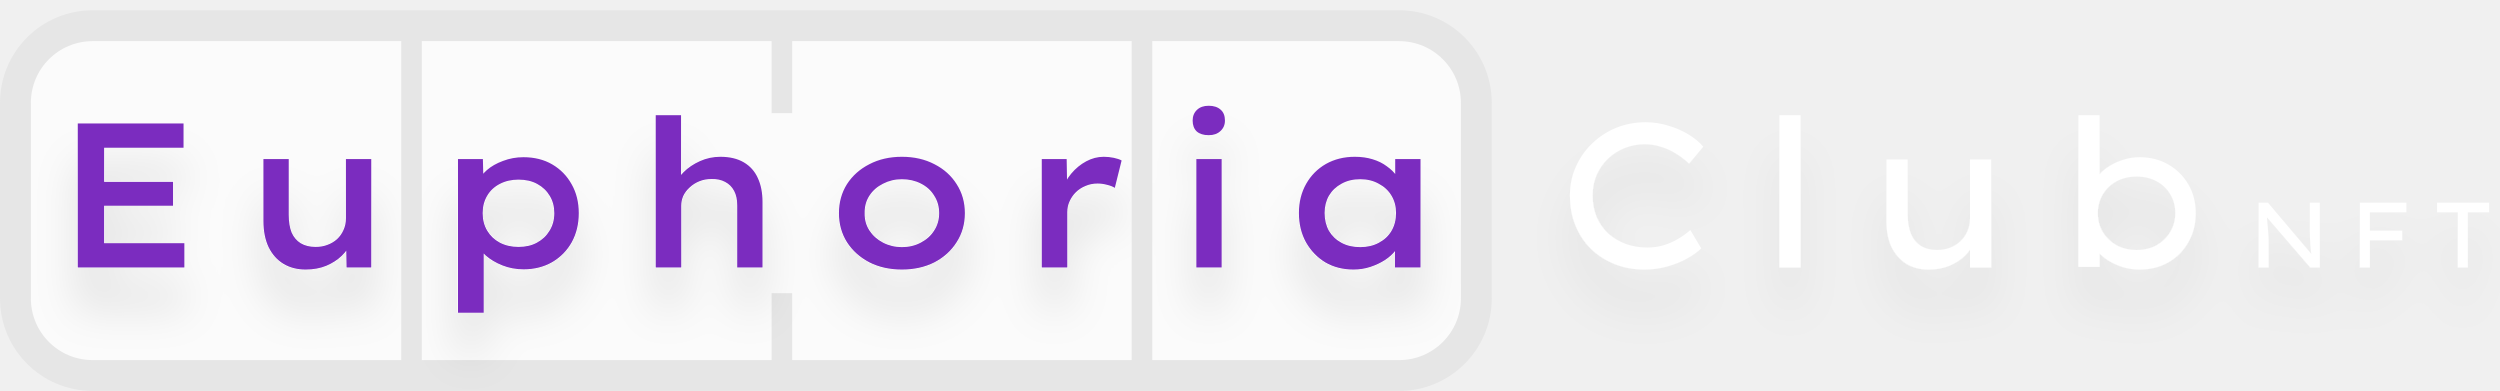
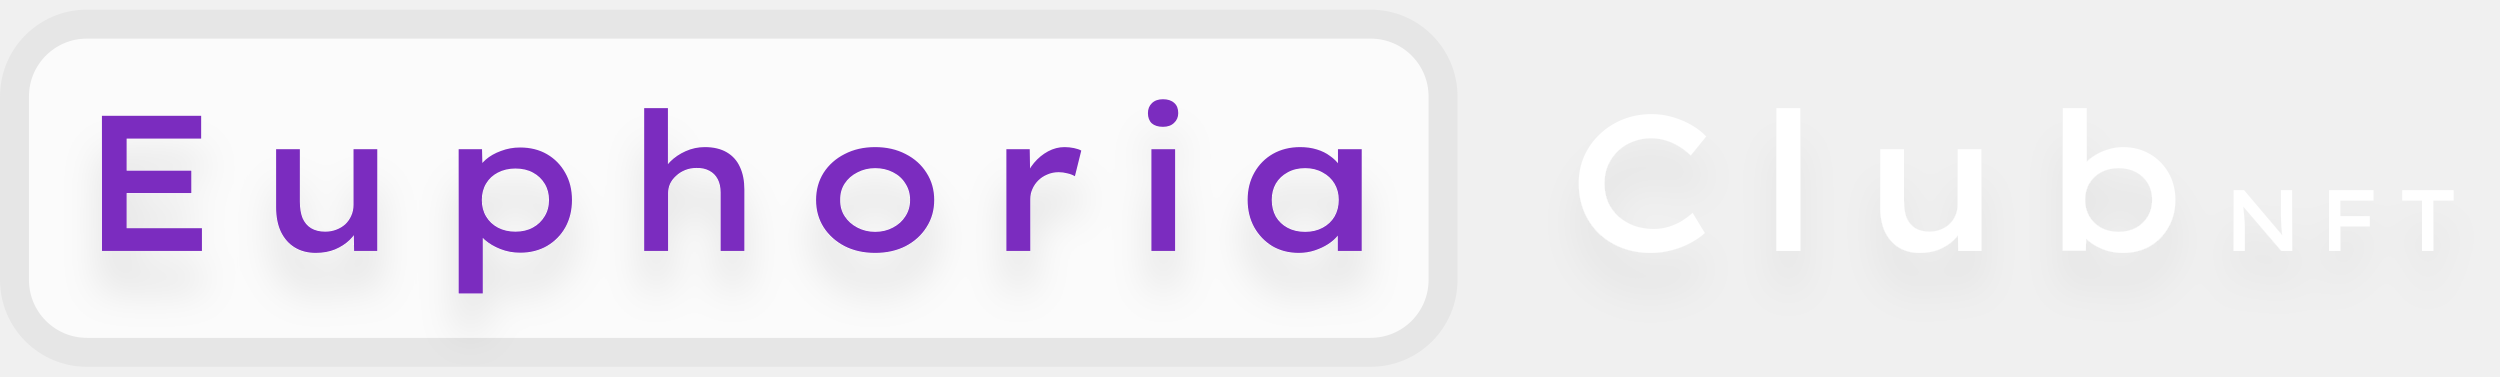
- <svg xmlns="http://www.w3.org/2000/svg" width="243" height="38" viewBox="0 0 243 38" fill="none">
-   <g id="Group 5">
-     <rect id="Rectangle 19" x="1.5" y="2.5" width="142" height="34" rx="7.5" fill="#FBFBFB" stroke="#E6E6E6" stroke-width="3" />
-     <path id="Vector 4" d="M76 3V9.5V11M76 28.5V36.5" stroke="#E6E6E6" stroke-width="2" />
-     <g id="Euphoria" filter="url(#filter0_d_48_34)">
-       <path d="M7.56 26V12H17.84V14.36H10.12V23.64H17.92V26H7.56ZM8.84 20V17.68H16.82V20H8.84ZM29.705 26.2C28.878 26.2 28.159 26.013 27.545 25.64C26.932 25.267 26.452 24.727 26.105 24.02C25.772 23.313 25.605 22.467 25.605 21.48V15.46H28.065V20.88C28.065 21.56 28.159 22.133 28.345 22.6C28.545 23.053 28.838 23.4 29.225 23.64C29.625 23.88 30.112 24 30.685 24C31.099 24 31.479 23.933 31.825 23.8C32.185 23.667 32.498 23.48 32.765 23.24C33.032 22.987 33.239 22.693 33.385 22.36C33.545 22.013 33.625 21.633 33.625 21.22V15.46H36.085V26H33.685L33.645 23.8L34.085 23.56C33.925 24.027 33.639 24.46 33.225 24.86C32.812 25.26 32.305 25.587 31.705 25.84C31.119 26.08 30.452 26.2 29.705 26.2ZM44.517 30.4V15.46H46.937L46.997 17.86L46.557 17.68C46.65 17.28 46.903 16.9 47.317 16.54C47.743 16.167 48.27 15.867 48.897 15.64C49.523 15.4 50.183 15.28 50.877 15.28C51.943 15.28 52.877 15.513 53.677 15.98C54.477 16.447 55.103 17.087 55.557 17.9C56.023 18.713 56.257 19.653 56.257 20.72C56.257 21.773 56.03 22.713 55.577 23.54C55.123 24.353 54.49 25 53.677 25.48C52.863 25.947 51.937 26.18 50.897 26.18C50.163 26.18 49.477 26.053 48.837 25.8C48.197 25.547 47.657 25.227 47.217 24.84C46.79 24.453 46.523 24.06 46.417 23.66L47.017 23.38V30.4H44.517ZM50.397 24C51.09 24 51.69 23.86 52.197 23.58C52.717 23.3 53.123 22.913 53.417 22.42C53.723 21.927 53.877 21.36 53.877 20.72C53.877 20.08 53.73 19.52 53.437 19.04C53.143 18.547 52.737 18.16 52.217 17.88C51.71 17.6 51.103 17.46 50.397 17.46C49.717 17.46 49.11 17.6 48.577 17.88C48.057 18.147 47.65 18.527 47.357 19.02C47.063 19.513 46.917 20.08 46.917 20.72C46.917 21.36 47.063 21.927 47.357 22.42C47.65 22.913 48.057 23.3 48.577 23.58C49.11 23.86 49.717 24 50.397 24ZM63.737 26V11.2H66.197V17.94L65.577 18.14C65.724 17.633 66.01 17.167 66.437 16.74C66.877 16.3 67.41 15.94 68.037 15.66C68.664 15.38 69.324 15.24 70.017 15.24C70.924 15.24 71.684 15.42 72.297 15.78C72.91 16.14 73.364 16.647 73.657 17.3C73.964 17.953 74.117 18.733 74.117 19.64V26H71.657V19.96C71.657 19.4 71.557 18.933 71.357 18.56C71.157 18.173 70.864 17.88 70.477 17.68C70.104 17.48 69.664 17.387 69.157 17.4C68.73 17.4 68.337 17.473 67.977 17.62C67.617 17.767 67.304 17.967 67.037 18.22C66.77 18.46 66.564 18.733 66.417 19.04C66.284 19.347 66.217 19.667 66.217 20V26H64.977C64.67 26 64.41 26 64.197 26C63.997 26 63.844 26 63.737 26ZM87.665 26.2C86.479 26.2 85.425 25.967 84.505 25.5C83.585 25.02 82.859 24.367 82.325 23.54C81.805 22.713 81.545 21.773 81.545 20.72C81.545 19.667 81.805 18.727 82.325 17.9C82.859 17.073 83.585 16.427 84.505 15.96C85.425 15.48 86.479 15.24 87.665 15.24C88.852 15.24 89.905 15.48 90.825 15.96C91.745 16.427 92.465 17.073 92.985 17.9C93.519 18.727 93.785 19.667 93.785 20.72C93.785 21.773 93.519 22.713 92.985 23.54C92.465 24.367 91.745 25.02 90.825 25.5C89.905 25.967 88.852 26.2 87.665 26.2ZM87.665 24.02C88.345 24.02 88.959 23.873 89.505 23.58C90.065 23.287 90.499 22.893 90.805 22.4C91.125 21.907 91.285 21.347 91.285 20.72C91.285 20.08 91.125 19.513 90.805 19.02C90.499 18.513 90.065 18.12 89.505 17.84C88.959 17.56 88.345 17.42 87.665 17.42C86.999 17.42 86.385 17.567 85.825 17.86C85.265 18.14 84.825 18.527 84.505 19.02C84.185 19.513 84.032 20.08 84.045 20.72C84.032 21.347 84.185 21.907 84.505 22.4C84.825 22.893 85.265 23.287 85.825 23.58C86.385 23.873 86.999 24.02 87.665 24.02ZM101.26 26V15.46H103.68L103.74 19.02L103.24 18.54C103.413 17.927 103.706 17.373 104.12 16.88C104.546 16.373 105.033 15.973 105.58 15.68C106.126 15.387 106.693 15.24 107.28 15.24C107.613 15.24 107.94 15.273 108.26 15.34C108.58 15.407 108.833 15.493 109.02 15.6L108.36 18.26C108.146 18.127 107.886 18.027 107.58 17.96C107.286 17.88 106.986 17.84 106.68 17.84C106.253 17.84 105.86 17.92 105.5 18.08C105.14 18.227 104.826 18.433 104.56 18.7C104.306 18.953 104.106 19.247 103.96 19.58C103.813 19.9 103.74 20.247 103.74 20.62V26H101.26ZM116.285 26V15.46H118.745V26H116.285ZM117.485 13.14C116.992 13.14 116.605 13.02 116.325 12.78C116.059 12.527 115.925 12.173 115.925 11.72C115.925 11.293 116.065 10.947 116.345 10.68C116.625 10.413 117.005 10.28 117.485 10.28C117.979 10.28 118.365 10.407 118.645 10.66C118.925 10.9 119.065 11.253 119.065 11.72C119.065 12.133 118.919 12.473 118.625 12.74C118.345 13.007 117.965 13.14 117.485 13.14ZM131.554 26.2C130.528 26.2 129.614 25.967 128.814 25.5C128.028 25.02 127.401 24.367 126.934 23.54C126.481 22.713 126.254 21.767 126.254 20.7C126.254 19.647 126.488 18.707 126.954 17.88C127.421 17.053 128.061 16.407 128.874 15.94C129.701 15.473 130.641 15.24 131.694 15.24C132.321 15.24 132.894 15.32 133.414 15.48C133.948 15.64 134.408 15.867 134.794 16.16C135.194 16.44 135.514 16.753 135.754 17.1C135.994 17.433 136.141 17.787 136.194 18.16L135.614 18.1V15.46H138.074V26H135.594V23.32L136.134 23.34C136.068 23.673 135.901 24.013 135.634 24.36C135.381 24.693 135.041 25 134.614 25.28C134.201 25.547 133.734 25.767 133.214 25.94C132.694 26.113 132.141 26.2 131.554 26.2ZM132.214 24.02C132.894 24.02 133.494 23.88 134.014 23.6C134.548 23.32 134.961 22.933 135.254 22.44C135.548 21.933 135.694 21.353 135.694 20.7C135.694 20.073 135.548 19.513 135.254 19.02C134.961 18.527 134.548 18.14 134.014 17.86C133.494 17.567 132.894 17.42 132.214 17.42C131.521 17.42 130.914 17.567 130.394 17.86C129.874 18.14 129.468 18.527 129.174 19.02C128.894 19.513 128.754 20.073 128.754 20.7C128.754 21.353 128.894 21.933 129.174 22.44C129.468 22.933 129.874 23.32 130.394 23.6C130.914 23.88 131.521 24.02 132.214 24.02Z" fill="#7B2CBF" />
-     </g>
-     <path id="Vector 3" d="M40 2.5V37M111 2.5V37" stroke="#E6E6E6" stroke-width="2" />
-     <g id="ClubNFT" filter="url(#filter1_d_48_34)">
-       <path d="M159.84 26.2C158.813 26.2 157.86 26.027 156.98 25.68C156.1 25.333 155.327 24.84 154.66 24.2C154.007 23.56 153.5 22.8 153.14 21.92C152.78 21.04 152.6 20.067 152.6 19C152.6 17.987 152.793 17.053 153.18 16.2C153.567 15.333 154.093 14.58 154.76 13.94C155.44 13.287 156.22 12.78 157.1 12.42C157.993 12.06 158.94 11.88 159.94 11.88C160.713 11.88 161.46 11.993 162.18 12.22C162.9 12.433 163.553 12.72 164.14 13.08C164.727 13.44 165.2 13.833 165.56 14.26L164.18 15.9C163.753 15.5 163.313 15.167 162.86 14.9C162.407 14.62 161.927 14.407 161.42 14.26C160.927 14.1 160.407 14.02 159.86 14.02C159.193 14.02 158.553 14.14 157.94 14.38C157.327 14.62 156.787 14.96 156.32 15.4C155.853 15.84 155.48 16.367 155.2 16.98C154.933 17.593 154.8 18.267 154.8 19C154.8 19.787 154.933 20.493 155.2 21.12C155.48 21.747 155.86 22.28 156.34 22.72C156.833 23.147 157.4 23.48 158.04 23.72C158.68 23.947 159.373 24.06 160.12 24.06C160.707 24.06 161.253 23.98 161.76 23.82C162.267 23.66 162.727 23.453 163.14 23.2C163.567 22.947 163.953 22.667 164.3 22.36L165.36 24.14C165.027 24.473 164.573 24.8 164 25.12C163.427 25.44 162.78 25.7 162.06 25.9C161.34 26.1 160.6 26.2 159.84 26.2ZM172.956 26V11.2H175.016V26H172.956ZM187.445 26.2C186.632 26.2 185.919 26.013 185.305 25.64C184.692 25.253 184.212 24.713 183.865 24.02C183.532 23.313 183.365 22.473 183.365 21.5V15.5H185.425V20.86C185.425 21.593 185.532 22.22 185.745 22.74C185.959 23.247 186.279 23.633 186.705 23.9C187.132 24.167 187.659 24.3 188.285 24.3C188.739 24.3 189.159 24.227 189.545 24.08C189.932 23.933 190.265 23.727 190.545 23.46C190.839 23.193 191.065 22.873 191.225 22.5C191.399 22.127 191.485 21.713 191.485 21.26V15.5H193.545V26H191.485V23.8L191.845 23.56C191.685 24.013 191.399 24.447 190.985 24.86C190.572 25.26 190.065 25.587 189.465 25.84C188.865 26.08 188.192 26.2 187.445 26.2ZM207.943 26.2C207.396 26.2 206.863 26.12 206.343 25.96C205.836 25.8 205.376 25.593 204.963 25.34C204.55 25.073 204.203 24.787 203.923 24.48C203.656 24.16 203.483 23.86 203.403 23.58L204.083 23.38V25.94H202.023V11.2H204.083V17.9L203.603 17.8C203.683 17.507 203.85 17.213 204.103 16.92C204.356 16.627 204.683 16.36 205.083 16.12C205.483 15.867 205.93 15.667 206.423 15.52C206.916 15.36 207.43 15.28 207.963 15.28C209.003 15.28 209.93 15.513 210.743 15.98C211.57 16.447 212.223 17.093 212.703 17.92C213.183 18.733 213.423 19.667 213.423 20.72C213.423 21.773 213.183 22.713 212.703 23.54C212.236 24.367 211.59 25.02 210.763 25.5C209.936 25.967 208.996 26.2 207.943 26.2ZM207.683 24.3C208.416 24.3 209.063 24.147 209.623 23.84C210.183 23.52 210.623 23.093 210.943 22.56C211.276 22.013 211.443 21.4 211.443 20.72C211.443 20.04 211.283 19.433 210.963 18.9C210.643 18.353 210.196 17.927 209.623 17.62C209.063 17.313 208.416 17.16 207.683 17.16C206.95 17.16 206.296 17.313 205.723 17.62C205.163 17.927 204.716 18.353 204.383 18.9C204.063 19.433 203.903 20.04 203.903 20.72C203.903 21.4 204.063 22.013 204.383 22.56C204.716 23.093 205.163 23.52 205.723 23.84C206.296 24.147 206.95 24.3 207.683 24.3ZM219.538 26V19.7H220.447L224.803 24.857L224.695 24.938C224.665 24.776 224.641 24.602 224.623 24.416C224.605 24.224 224.587 24.026 224.569 23.822C224.557 23.612 224.545 23.396 224.533 23.174C224.527 22.946 224.521 22.715 224.515 22.481C224.515 22.247 224.515 22.01 224.515 21.77V19.7H225.487V26H224.56L220.267 21.032L220.33 20.906C220.348 21.17 220.366 21.41 220.384 21.626C220.402 21.836 220.42 22.028 220.438 22.202C220.456 22.376 220.468 22.535 220.474 22.679C220.486 22.817 220.495 22.946 220.501 23.066C220.507 23.18 220.51 23.285 220.51 23.381V26H219.538ZM229.382 26V19.7H230.354V26H229.382ZM229.769 23.354V22.418H233.495V23.354H229.769ZM229.814 20.636V19.7H233.9V20.636H229.814ZM238.899 26V20.636H236.883V19.7H241.941V20.636H239.871V26H238.899Z" fill="white" />
-     </g>
+ <svg xmlns="http://www.w3.org/2000/svg" width="259" height="39" viewBox="0 0 259 39" fill="none">
+   <rect x="1.5" y="2.5" width="148" height="34" rx="7.5" fill="#FBFBFB" stroke="#E6E6E6" stroke-width="3" />
+   <g filter="url(#filter0_d_151_5)">
+     <path d="M10.56 26V12H20.84V14.36H13.12V23.64H20.92V26H10.56ZM11.84 20V17.68H19.82V20H11.84ZM32.705 26.2C31.878 26.2 31.159 26.013 30.545 25.64C29.932 25.267 29.452 24.727 29.105 24.02C28.772 23.313 28.605 22.467 28.605 21.48V15.46H31.065V20.88C31.065 21.56 31.159 22.133 31.345 22.6C31.545 23.053 31.838 23.4 32.225 23.64C32.625 23.88 33.112 24 33.685 24C34.099 24 34.478 23.933 34.825 23.8C35.185 23.667 35.498 23.48 35.765 23.24C36.032 22.987 36.239 22.693 36.385 22.36C36.545 22.013 36.625 21.633 36.625 21.22V15.46H39.085V26H36.685L36.645 23.8L37.085 23.56C36.925 24.027 36.639 24.46 36.225 24.86C35.812 25.26 35.305 25.587 34.705 25.84C34.118 26.08 33.452 26.2 32.705 26.2ZM47.517 30.4V15.46H49.937L49.997 17.86L49.557 17.68C49.65 17.28 49.903 16.9 50.317 16.54C50.743 16.167 51.27 15.867 51.897 15.64C52.523 15.4 53.183 15.28 53.877 15.28C54.943 15.28 55.877 15.513 56.677 15.98C57.477 16.447 58.103 17.087 58.557 17.9C59.023 18.713 59.257 19.653 59.257 20.72C59.257 21.773 59.03 22.713 58.577 23.54C58.123 24.353 57.49 25 56.677 25.48C55.863 25.947 54.937 26.18 53.897 26.18C53.163 26.18 52.477 26.053 51.837 25.8C51.197 25.547 50.657 25.227 50.217 24.84C49.79 24.453 49.523 24.06 49.417 23.66L50.017 23.38V30.4H47.517ZM53.397 24C54.09 24 54.69 23.86 55.197 23.58C55.717 23.3 56.123 22.913 56.417 22.42C56.723 21.927 56.877 21.36 56.877 20.72C56.877 20.08 56.73 19.52 56.437 19.04C56.143 18.547 55.737 18.16 55.217 17.88C54.71 17.6 54.103 17.46 53.397 17.46C52.717 17.46 52.11 17.6 51.577 17.88C51.057 18.147 50.65 18.527 50.357 19.02C50.063 19.513 49.917 20.08 49.917 20.72C49.917 21.36 50.063 21.927 50.357 22.42C50.65 22.913 51.057 23.3 51.577 23.58C52.11 23.86 52.717 24 53.397 24ZM66.737 26V11.2H69.197V17.94L68.577 18.14C68.724 17.633 69.01 17.167 69.437 16.74C69.877 16.3 70.41 15.94 71.037 15.66C71.664 15.38 72.324 15.24 73.017 15.24C73.924 15.24 74.684 15.42 75.297 15.78C75.91 16.14 76.364 16.647 76.657 17.3C76.964 17.953 77.117 18.733 77.117 19.64V26H74.657V19.96C74.657 19.4 74.557 18.933 74.357 18.56C74.157 18.173 73.864 17.88 73.477 17.68C73.104 17.48 72.664 17.387 72.157 17.4C71.73 17.4 71.337 17.473 70.977 17.62C70.617 17.767 70.304 17.967 70.037 18.22C69.77 18.46 69.564 18.733 69.417 19.04C69.284 19.347 69.217 19.667 69.217 20V26H67.977C67.67 26 67.41 26 67.197 26C66.997 26 66.844 26 66.737 26ZM90.665 26.2C89.479 26.2 88.425 25.967 87.505 25.5C86.585 25.02 85.859 24.367 85.325 23.54C84.805 22.713 84.545 21.773 84.545 20.72C84.545 19.667 84.805 18.727 85.325 17.9C85.859 17.073 86.585 16.427 87.505 15.96C88.425 15.48 89.479 15.24 90.665 15.24C91.852 15.24 92.905 15.48 93.825 15.96C94.745 16.427 95.465 17.073 95.985 17.9C96.519 18.727 96.785 19.667 96.785 20.72C96.785 21.773 96.519 22.713 95.985 23.54C95.465 24.367 94.745 25.02 93.825 25.5C92.905 25.967 91.852 26.2 90.665 26.2ZM90.665 24.02C91.345 24.02 91.959 23.873 92.505 23.58C93.065 23.287 93.499 22.893 93.805 22.4C94.125 21.907 94.285 21.347 94.285 20.72C94.285 20.08 94.125 19.513 93.805 19.02C93.499 18.513 93.065 18.12 92.505 17.84C91.959 17.56 91.345 17.42 90.665 17.42C89.999 17.42 89.385 17.567 88.825 17.86C88.265 18.14 87.825 18.527 87.505 19.02C87.185 19.513 87.032 20.08 87.045 20.72C87.032 21.347 87.185 21.907 87.505 22.4C87.825 22.893 88.265 23.287 88.825 23.58C89.385 23.873 89.999 24.02 90.665 24.02ZM104.26 26V15.46H106.68L106.74 19.02L106.24 18.54C106.413 17.927 106.706 17.373 107.12 16.88C107.546 16.373 108.033 15.973 108.58 15.68C109.126 15.387 109.693 15.24 110.28 15.24C110.613 15.24 110.94 15.273 111.26 15.34C111.58 15.407 111.833 15.493 112.02 15.6L111.36 18.26C111.146 18.127 110.886 18.027 110.58 17.96C110.286 17.88 109.986 17.84 109.68 17.84C109.253 17.84 108.86 17.92 108.5 18.08C108.14 18.227 107.826 18.433 107.56 18.7C107.306 18.953 107.106 19.247 106.96 19.58C106.813 19.9 106.74 20.247 106.74 20.62V26H104.26ZM119.285 26V15.46H121.745V26H119.285ZM120.485 13.14C119.992 13.14 119.605 13.02 119.325 12.78C119.059 12.527 118.925 12.173 118.925 11.72C118.925 11.293 119.065 10.947 119.345 10.68C119.625 10.413 120.005 10.28 120.485 10.28C120.979 10.28 121.365 10.407 121.645 10.66C121.925 10.9 122.065 11.253 122.065 11.72C122.065 12.133 121.919 12.473 121.625 12.74C121.345 13.007 120.965 13.14 120.485 13.14ZM134.554 26.2C133.528 26.2 132.614 25.967 131.814 25.5C131.028 25.02 130.401 24.367 129.934 23.54C129.481 22.713 129.254 21.767 129.254 20.7C129.254 19.647 129.488 18.707 129.954 17.88C130.421 17.053 131.061 16.407 131.874 15.94C132.701 15.473 133.641 15.24 134.694 15.24C135.321 15.24 135.894 15.32 136.414 15.48C136.948 15.64 137.408 15.867 137.794 16.16C138.194 16.44 138.514 16.753 138.754 17.1C138.994 17.433 139.141 17.787 139.194 18.16L138.614 18.1V15.46H141.074V26H138.594V23.32L139.134 23.34C139.068 23.673 138.901 24.013 138.634 24.36C138.381 24.693 138.041 25 137.614 25.28C137.201 25.547 136.734 25.767 136.214 25.94C135.694 26.113 135.141 26.2 134.554 26.2ZM135.214 24.02C135.894 24.02 136.494 23.88 137.014 23.6C137.548 23.32 137.961 22.933 138.254 22.44C138.548 21.933 138.694 21.353 138.694 20.7C138.694 20.073 138.548 19.513 138.254 19.02C137.961 18.527 137.548 18.14 137.014 17.86C136.494 17.567 135.894 17.42 135.214 17.42C134.521 17.42 133.914 17.567 133.394 17.86C132.874 18.14 132.468 18.527 132.174 19.02C131.894 19.513 131.754 20.073 131.754 20.7C131.754 21.353 131.894 21.933 132.174 22.44C132.468 22.933 132.874 23.32 133.394 23.6C133.914 23.88 134.521 24.02 135.214 24.02Z" fill="#7B2CBF" />
+   </g>
+   <g filter="url(#filter1_d_151_5)">
+     <path d="M171.02 26.2C169.953 26.2 168.967 26.027 168.06 25.68C167.153 25.333 166.36 24.84 165.68 24.2C165.013 23.56 164.493 22.8 164.12 21.92C163.747 21.027 163.56 20.047 163.56 18.98C163.56 17.953 163.753 17.007 164.14 16.14C164.54 15.273 165.08 14.52 165.76 13.88C166.453 13.227 167.253 12.72 168.16 12.36C169.08 12 170.06 11.82 171.1 11.82C171.873 11.82 172.613 11.927 173.32 12.14C174.04 12.353 174.693 12.633 175.28 12.98C175.88 13.327 176.373 13.713 176.76 14.14L175.16 16.1C174.773 15.727 174.367 15.413 173.94 15.16C173.513 14.893 173.053 14.687 172.56 14.54C172.08 14.393 171.567 14.32 171.02 14.32C170.393 14.32 169.787 14.433 169.2 14.66C168.613 14.873 168.1 15.187 167.66 15.6C167.22 16.013 166.867 16.507 166.6 17.08C166.347 17.653 166.22 18.293 166.22 19C166.22 19.733 166.347 20.393 166.6 20.98C166.867 21.553 167.233 22.047 167.7 22.46C168.167 22.86 168.707 23.173 169.32 23.4C169.933 23.613 170.593 23.72 171.3 23.72C171.887 23.72 172.427 23.64 172.92 23.48C173.413 23.32 173.86 23.12 174.26 22.88C174.66 22.627 175.027 22.353 175.36 22.06L176.62 24.14C176.273 24.473 175.807 24.8 175.22 25.12C174.647 25.44 173.993 25.7 173.26 25.9C172.527 26.1 171.78 26.2 171.02 26.2ZM184.034 26V11.2H186.514V26H184.034ZM198.894 26.2C198.068 26.2 197.348 26.013 196.734 25.64C196.121 25.267 195.641 24.727 195.294 24.02C194.961 23.313 194.794 22.467 194.794 21.48V15.46H197.254V20.88C197.254 21.56 197.348 22.133 197.534 22.6C197.734 23.053 198.028 23.4 198.414 23.64C198.814 23.88 199.301 24 199.874 24C200.288 24 200.668 23.933 201.014 23.8C201.374 23.667 201.688 23.48 201.954 23.24C202.221 22.987 202.428 22.693 202.574 22.36C202.734 22.013 202.814 21.633 202.814 21.22V15.46H205.274V26H202.874L202.834 23.8L203.274 23.56C203.114 24.027 202.828 24.46 202.414 24.86C202.001 25.26 201.494 25.587 200.894 25.84C200.308 26.08 199.641 26.2 198.894 26.2ZM219.926 26.2C219.379 26.2 218.846 26.127 218.326 25.98C217.819 25.82 217.359 25.613 216.946 25.36C216.546 25.107 216.206 24.827 215.926 24.52C215.659 24.2 215.492 23.9 215.426 23.62L216.166 23.44L216.086 25.96H213.706V11.2H216.186V17.9L215.586 17.78C215.666 17.473 215.832 17.173 216.086 16.88C216.339 16.587 216.666 16.32 217.066 16.08C217.466 15.827 217.912 15.627 218.406 15.48C218.899 15.32 219.412 15.24 219.946 15.24C220.972 15.24 221.892 15.473 222.706 15.94C223.519 16.407 224.166 17.053 224.646 17.88C225.126 18.707 225.366 19.647 225.366 20.7C225.366 21.767 225.126 22.713 224.646 23.54C224.179 24.367 223.539 25.02 222.726 25.5C221.912 25.967 220.979 26.2 219.926 26.2ZM219.486 24.02C220.179 24.02 220.786 23.88 221.306 23.6C221.826 23.307 222.232 22.913 222.526 22.42C222.819 21.913 222.966 21.34 222.966 20.7C222.966 20.06 222.819 19.493 222.526 19C222.232 18.507 221.826 18.12 221.306 17.84C220.786 17.56 220.179 17.42 219.486 17.42C218.806 17.42 218.199 17.56 217.666 17.84C217.146 18.12 216.739 18.507 216.446 19C216.152 19.493 216.006 20.06 216.006 20.7C216.006 21.34 216.152 21.913 216.446 22.42C216.739 22.913 217.146 23.307 217.666 23.6C218.199 23.88 218.806 24.02 219.486 24.02ZM231.4 26V19.7H232.489L236.647 24.623L236.485 24.659C236.455 24.479 236.431 24.296 236.413 24.11C236.395 23.918 236.377 23.723 236.359 23.525C236.347 23.327 236.335 23.123 236.323 22.913C236.317 22.703 236.311 22.49 236.305 22.274C236.305 22.052 236.305 21.824 236.305 21.59V19.7H237.466V26H236.359L232.183 21.149L232.381 21.086C232.399 21.332 232.417 21.554 232.435 21.752C232.453 21.95 232.471 22.133 232.489 22.301C232.507 22.463 232.519 22.616 232.525 22.76C232.537 22.898 232.546 23.036 232.552 23.174C232.558 23.306 232.561 23.435 232.561 23.561V26H231.4ZM241.289 26V19.7H242.459V26H241.289ZM241.784 23.453V22.391H245.51V23.453H241.784ZM241.829 20.78V19.7H245.897V20.78H241.829ZM250.921 26V20.78H248.869V19.7H254.197V20.78H252.091V26H250.921Z" fill="white" />
  </g>
  <defs>
-     <filter id="filter0_d_48_34" x="3.56" y="10.28" width="138.514" height="28.12" filterUnits="userSpaceOnUse" color-interpolation-filters="sRGB">
+     <filter id="filter0_d_151_5" x="6.56" y="10.28" width="138.514" height="28.12" filterUnits="userSpaceOnUse" color-interpolation-filters="sRGB">
      <feFlood flood-opacity="0" result="BackgroundImageFix" />
      <feColorMatrix in="SourceAlpha" type="matrix" values="0 0 0 0 0 0 0 0 0 0 0 0 0 0 0 0 0 0 127 0" result="hardAlpha" />
      <feOffset dy="4" />
      <feGaussianBlur stdDeviation="2" />
      <feComposite in2="hardAlpha" operator="out" />
      <feColorMatrix type="matrix" values="0 0 0 0 0 0 0 0 0 0 0 0 0 0 0 0 0 0 0.1 0" />
-       <feBlend mode="normal" in2="BackgroundImageFix" result="effect1_dropShadow_48_34" />
-       <feBlend mode="normal" in="SourceGraphic" in2="effect1_dropShadow_48_34" result="shape" />
+       <feBlend mode="normal" in2="BackgroundImageFix" result="effect1_dropShadow_151_5" />
+       <feBlend mode="normal" in="SourceGraphic" in2="effect1_dropShadow_151_5" result="shape" />
    </filter>
-     <filter id="filter1_d_48_34" x="148.6" y="11.2" width="97.341" height="23" filterUnits="userSpaceOnUse" color-interpolation-filters="sRGB">
+     <filter id="filter1_d_151_5" x="159.56" y="11.2" width="98.637" height="23" filterUnits="userSpaceOnUse" color-interpolation-filters="sRGB">
      <feFlood flood-opacity="0" result="BackgroundImageFix" />
      <feColorMatrix in="SourceAlpha" type="matrix" values="0 0 0 0 0 0 0 0 0 0 0 0 0 0 0 0 0 0 127 0" result="hardAlpha" />
      <feOffset dy="4" />
      <feGaussianBlur stdDeviation="2" />
      <feComposite in2="hardAlpha" operator="out" />
      <feColorMatrix type="matrix" values="0 0 0 0 0 0 0 0 0 0 0 0 0 0 0 0 0 0 0.05 0" />
-       <feBlend mode="normal" in2="BackgroundImageFix" result="effect1_dropShadow_48_34" />
-       <feBlend mode="normal" in="SourceGraphic" in2="effect1_dropShadow_48_34" result="shape" />
+       <feBlend mode="normal" in2="BackgroundImageFix" result="effect1_dropShadow_151_5" />
+       <feBlend mode="normal" in="SourceGraphic" in2="effect1_dropShadow_151_5" result="shape" />
    </filter>
  </defs>
</svg>
